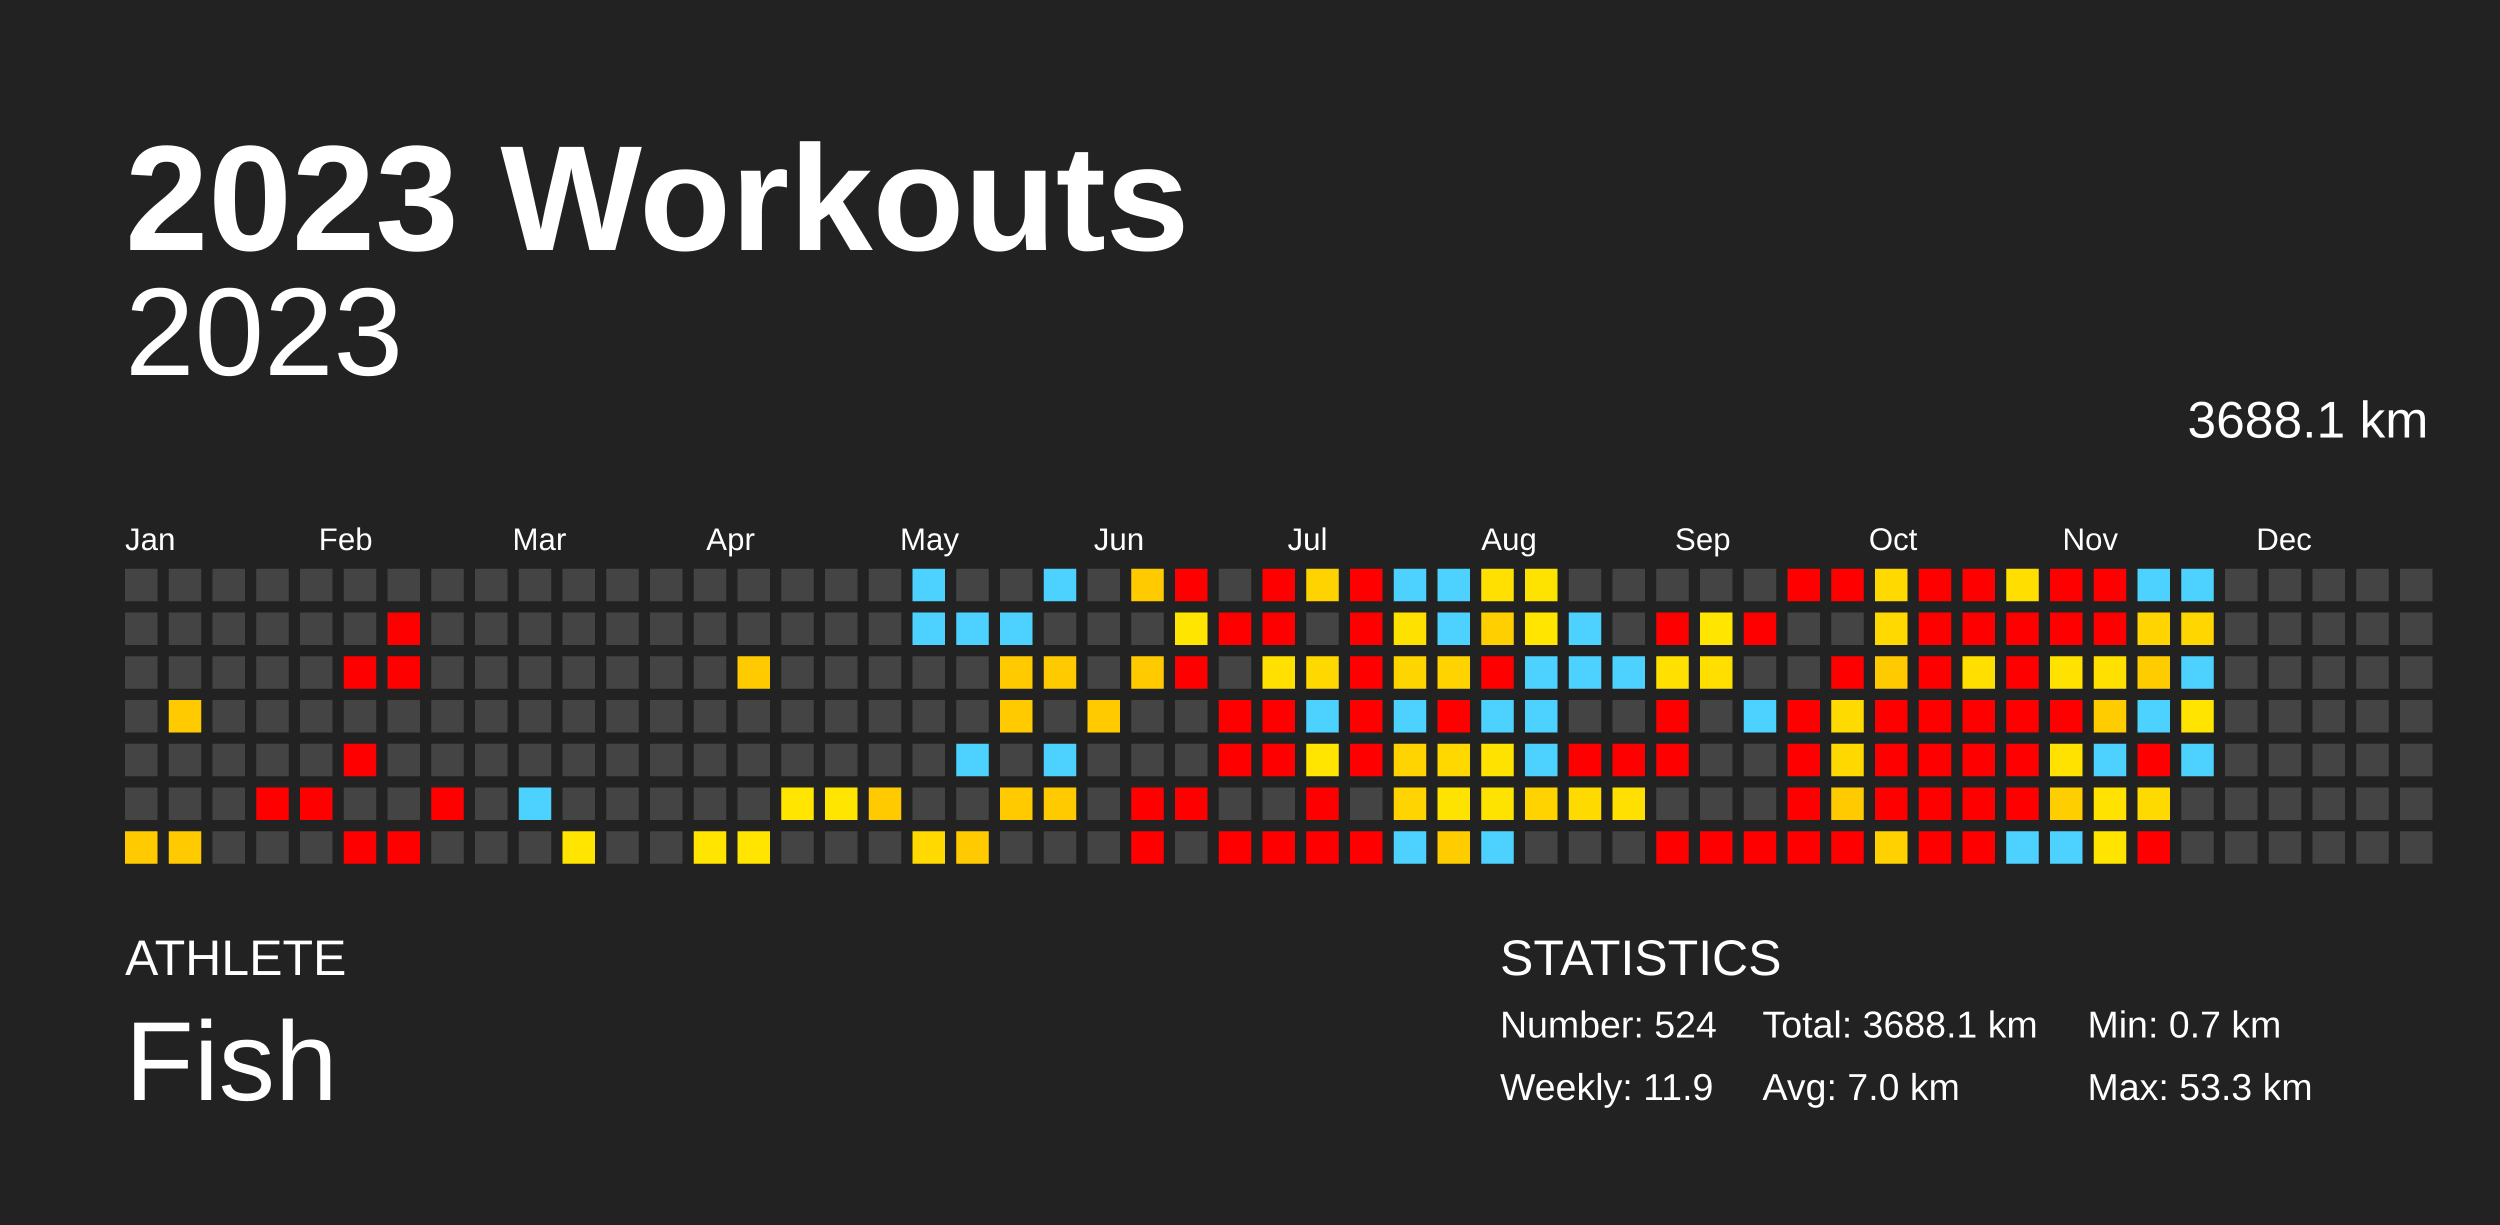
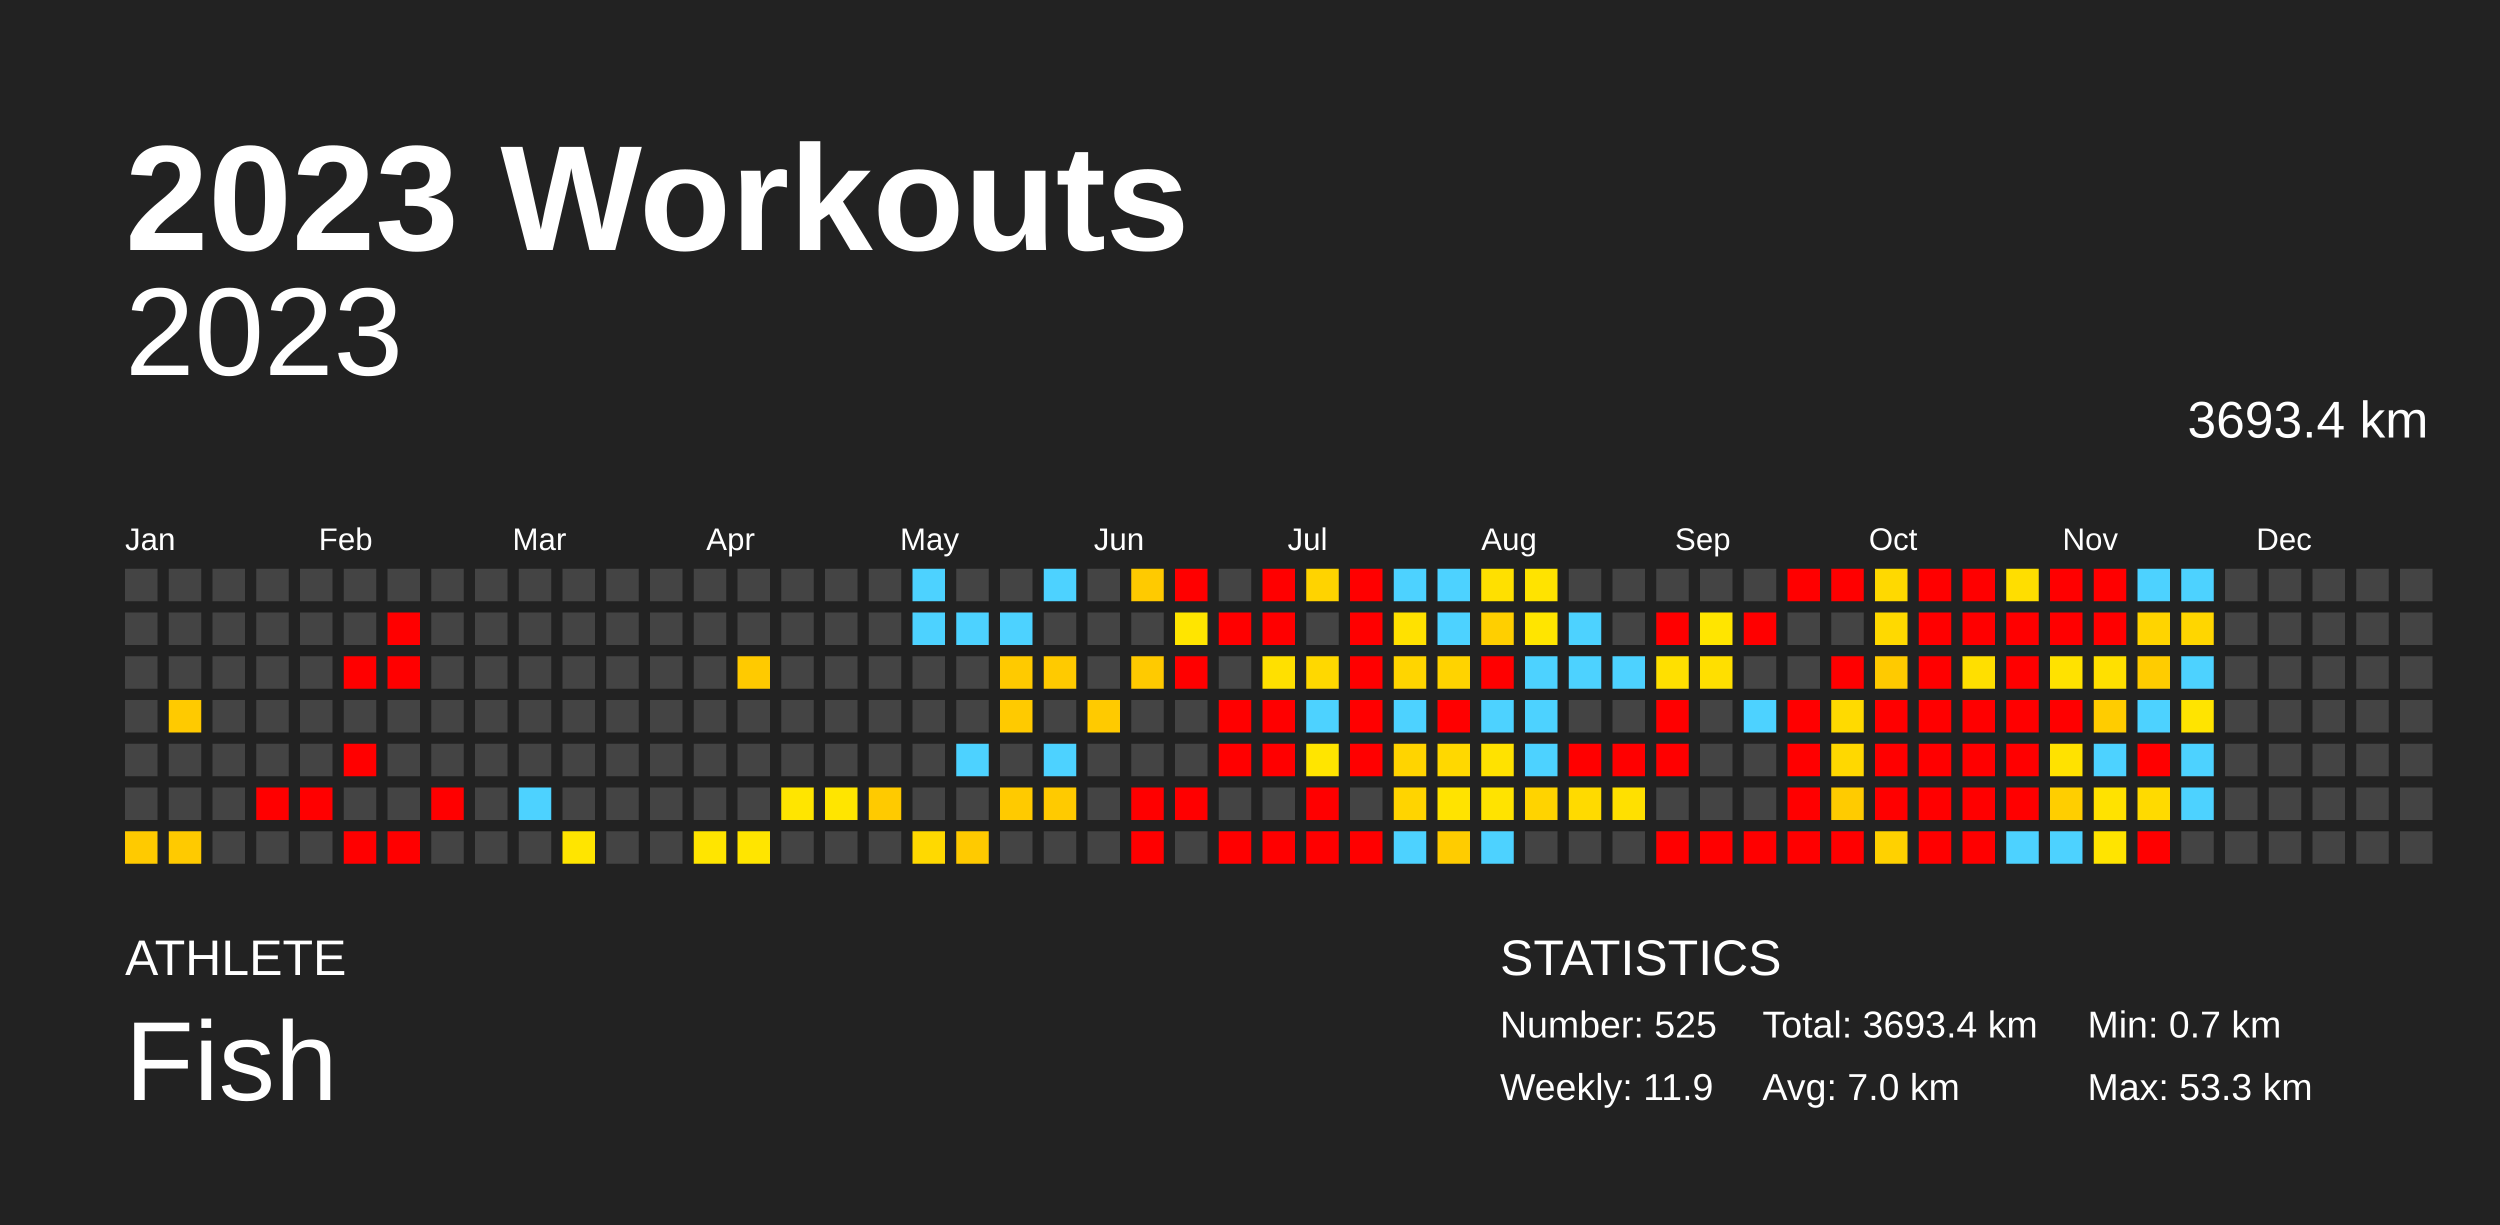
<svg xmlns="http://www.w3.org/2000/svg" baseProfile="full" height="98mm" version="1.1" viewBox="0,0,200,98" width="200mm">
  <defs />
  <rect fill="#222222" height="98" width="200" x="0" y="0" />
  <text fill="#FFFFFF" style="font-size:12px; font-family:Arial; font-weight:bold;" x="10" y="20">2023 Workouts</text>
  <text fill="#FFFFFF" style="font-size:4px; font-family:Arial" x="10" y="78">ATHLETE</text>
  <text fill="#FFFFFF" style="font-size:9px; font-family:Arial" x="10" y="88">Fish</text>
  <text fill="#FFFFFF" style="font-size:4px; font-family:Arial" x="120" y="78">STATISTICS</text>
-   <text fill="#FFFFFF" style="font-size:3px; font-family:Arial" x="120" y="83">Number: 524</text>
+   <text fill="#FFFFFF" style="font-size:3px; font-family:Arial" x="120" y="83">Number: 525</text>
  <text fill="#FFFFFF" style="font-size:3px; font-family:Arial" x="120" y="88">Weekly: 11.9</text>
-   <text fill="#FFFFFF" style="font-size:3px; font-family:Arial" x="141" y="83">Total: 3688.1 km</text>
+   <text fill="#FFFFFF" style="font-size:3px; font-family:Arial" x="141" y="83">Total: 3693.4 km</text>
  <text fill="#FFFFFF" style="font-size:3px; font-family:Arial" x="141" y="88">Avg: 7.0 km</text>
  <text fill="#FFFFFF" style="font-size:3px; font-family:Arial" x="167" y="83">Min: 0.7 km</text>
  <text fill="#FFFFFF" style="font-size:3px; font-family:Arial" x="167" y="88">Max: 53.3 km</text>
  <text alignment-baseline="hanging" fill="#FFFFFF" style="font-size:10.0px; font-family:Arial;" x="10" y="30">2023</text>
-   <text alignment-baseline="hanging" fill="#FFFFFF" style="font-size:4.125px; font-family:Arial;" x="175" y="35">3688.1 km</text>
+   <text alignment-baseline="hanging" fill="#FFFFFF" style="font-size:4.125px; font-family:Arial;" x="175" y="35">3693.4 km</text>
  <text fill="#FFFFFF" style="font-size:2.5px; font-family:Arial" x="10.0" y="44">Jan</text>
  <text fill="#FFFFFF" style="font-size:2.5px; font-family:Arial" x="25.5" y="44">Feb</text>
  <text fill="#FFFFFF" style="font-size:2.5px; font-family:Arial" x="41.0" y="44">Mar</text>
  <text fill="#FFFFFF" style="font-size:2.5px; font-family:Arial" x="56.5" y="44">Apr</text>
  <text fill="#FFFFFF" style="font-size:2.5px; font-family:Arial" x="72.0" y="44">May</text>
  <text fill="#FFFFFF" style="font-size:2.5px; font-family:Arial" x="87.5" y="44">Jun</text>
  <text fill="#FFFFFF" style="font-size:2.5px; font-family:Arial" x="103.0" y="44">Jul</text>
  <text fill="#FFFFFF" style="font-size:2.5px; font-family:Arial" x="118.5" y="44">Aug</text>
  <text fill="#FFFFFF" style="font-size:2.5px; font-family:Arial" x="134.0" y="44">Sep</text>
  <text fill="#FFFFFF" style="font-size:2.5px; font-family:Arial" x="149.5" y="44">Oct</text>
  <text fill="#FFFFFF" style="font-size:2.5px; font-family:Arial" x="165.0" y="44">Nov</text>
  <text fill="#FFFFFF" style="font-size:2.5px; font-family:Arial" x="180.5" y="44">Dec</text>
  <rect fill="#444444" height="2.6" width="2.6" x="10.0" y="45.5" />
  <rect fill="#444444" height="2.6" width="2.6" x="10.0" y="49.0" />
  <rect fill="#444444" height="2.6" width="2.6" x="10.0" y="52.5" />
  <rect fill="#444444" height="2.6" width="2.6" x="10.0" y="56.0" />
  <rect fill="#444444" height="2.6" width="2.6" x="10.0" y="59.5" />
  <rect fill="#444444" height="2.6" width="2.6" x="10.0" y="63.0" />
  <rect fill="#ffca00" height="2.6" width="2.6" x="10.0" y="66.5" />
  <rect fill="#444444" height="2.6" width="2.6" x="13.5" y="45.5" />
  <rect fill="#444444" height="2.6" width="2.6" x="13.5" y="49.0" />
  <rect fill="#444444" height="2.6" width="2.6" x="13.5" y="52.5" />
  <rect fill="#ffca00" height="2.6" width="2.6" x="13.5" y="56.0" />
  <rect fill="#444444" height="2.6" width="2.6" x="13.5" y="59.5" />
  <rect fill="#444444" height="2.6" width="2.6" x="13.5" y="63.0" />
  <rect fill="#ffca00" height="2.6" width="2.6" x="13.5" y="66.5" />
  <rect fill="#444444" height="2.6" width="2.6" x="17.0" y="45.5" />
  <rect fill="#444444" height="2.6" width="2.6" x="17.0" y="49.0" />
  <rect fill="#444444" height="2.6" width="2.6" x="17.0" y="52.5" />
  <rect fill="#444444" height="2.6" width="2.6" x="17.0" y="56.0" />
  <rect fill="#444444" height="2.6" width="2.6" x="17.0" y="59.5" />
  <rect fill="#444444" height="2.6" width="2.6" x="17.0" y="63.0" />
  <rect fill="#444444" height="2.6" width="2.6" x="17.0" y="66.5" />
  <rect fill="#444444" height="2.6" width="2.6" x="20.5" y="45.5" />
  <rect fill="#444444" height="2.6" width="2.6" x="20.5" y="49.0" />
  <rect fill="#444444" height="2.6" width="2.6" x="20.5" y="52.5" />
  <rect fill="#444444" height="2.6" width="2.6" x="20.5" y="56.0" />
  <rect fill="#444444" height="2.6" width="2.6" x="20.5" y="59.5" />
  <rect fill="red" height="2.6" width="2.6" x="20.5" y="63.0" />
  <rect fill="#444444" height="2.6" width="2.6" x="20.5" y="66.5" />
  <rect fill="#444444" height="2.6" width="2.6" x="24.0" y="45.5" />
  <rect fill="#444444" height="2.6" width="2.6" x="24.0" y="49.0" />
  <rect fill="#444444" height="2.6" width="2.6" x="24.0" y="52.5" />
  <rect fill="#444444" height="2.6" width="2.6" x="24.0" y="56.0" />
  <rect fill="#444444" height="2.6" width="2.6" x="24.0" y="59.5" />
  <rect fill="red" height="2.6" width="2.6" x="24.0" y="63.0" />
  <rect fill="#444444" height="2.6" width="2.6" x="24.0" y="66.5" />
  <rect fill="#444444" height="2.6" width="2.6" x="27.5" y="45.5" />
  <rect fill="#444444" height="2.6" width="2.6" x="27.5" y="49.0" />
  <rect fill="red" height="2.6" width="2.6" x="27.5" y="52.5" />
  <rect fill="#444444" height="2.6" width="2.6" x="27.5" y="56.0" />
  <rect fill="red" height="2.6" width="2.6" x="27.5" y="59.5" />
  <rect fill="#444444" height="2.6" width="2.6" x="27.5" y="63.0" />
  <rect fill="red" height="2.6" width="2.6" x="27.5" y="66.5" />
  <rect fill="#444444" height="2.6" width="2.6" x="31.0" y="45.5" />
  <rect fill="red" height="2.6" width="2.6" x="31.0" y="49.0" />
  <rect fill="red" height="2.6" width="2.6" x="31.0" y="52.5" />
  <rect fill="#444444" height="2.6" width="2.6" x="31.0" y="56.0" />
  <rect fill="#444444" height="2.6" width="2.6" x="31.0" y="59.5" />
  <rect fill="#444444" height="2.6" width="2.6" x="31.0" y="63.0" />
  <rect fill="red" height="2.6" width="2.6" x="31.0" y="66.5" />
  <rect fill="#444444" height="2.6" width="2.6" x="34.5" y="45.5" />
  <rect fill="#444444" height="2.6" width="2.6" x="34.5" y="49.0" />
  <rect fill="#444444" height="2.6" width="2.6" x="34.5" y="52.5" />
  <rect fill="#444444" height="2.6" width="2.6" x="34.5" y="56.0" />
  <rect fill="#444444" height="2.6" width="2.6" x="34.5" y="59.5" />
  <rect fill="red" height="2.6" width="2.6" x="34.5" y="63.0" />
  <rect fill="#444444" height="2.6" width="2.6" x="34.5" y="66.5" />
  <rect fill="#444444" height="2.6" width="2.6" x="38.0" y="45.5" />
  <rect fill="#444444" height="2.6" width="2.6" x="38.0" y="49.0" />
  <rect fill="#444444" height="2.6" width="2.6" x="38.0" y="52.5" />
  <rect fill="#444444" height="2.6" width="2.6" x="38.0" y="56.0" />
  <rect fill="#444444" height="2.6" width="2.6" x="38.0" y="59.5" />
  <rect fill="#444444" height="2.6" width="2.6" x="38.0" y="63.0" />
  <rect fill="#444444" height="2.6" width="2.6" x="38.0" y="66.5" />
  <rect fill="#444444" height="2.6" width="2.6" x="41.5" y="45.5" />
  <rect fill="#444444" height="2.6" width="2.6" x="41.5" y="49.0" />
  <rect fill="#444444" height="2.6" width="2.6" x="41.5" y="52.5" />
  <rect fill="#444444" height="2.6" width="2.6" x="41.5" y="56.0" />
  <rect fill="#444444" height="2.6" width="2.6" x="41.5" y="59.5" />
  <rect fill="#4dd2ff" height="2.6" width="2.6" x="41.5" y="63.0" />
  <rect fill="#444444" height="2.6" width="2.6" x="41.5" y="66.5" />
  <rect fill="#444444" height="2.6" width="2.6" x="45.0" y="45.5" />
  <rect fill="#444444" height="2.6" width="2.6" x="45.0" y="49.0" />
  <rect fill="#444444" height="2.6" width="2.6" x="45.0" y="52.5" />
  <rect fill="#444444" height="2.6" width="2.6" x="45.0" y="56.0" />
  <rect fill="#444444" height="2.6" width="2.6" x="45.0" y="59.5" />
  <rect fill="#444444" height="2.6" width="2.6" x="45.0" y="63.0" />
  <rect fill="#ffe500" height="2.6" width="2.6" x="45.0" y="66.5" />
  <rect fill="#444444" height="2.6" width="2.6" x="48.5" y="45.5" />
  <rect fill="#444444" height="2.6" width="2.6" x="48.5" y="49.0" />
  <rect fill="#444444" height="2.6" width="2.6" x="48.5" y="52.5" />
  <rect fill="#444444" height="2.6" width="2.6" x="48.5" y="56.0" />
  <rect fill="#444444" height="2.6" width="2.6" x="48.5" y="59.5" />
  <rect fill="#444444" height="2.6" width="2.6" x="48.5" y="63.0" />
  <rect fill="#444444" height="2.6" width="2.6" x="48.5" y="66.5" />
  <rect fill="#444444" height="2.6" width="2.6" x="52.0" y="45.5" />
  <rect fill="#444444" height="2.6" width="2.6" x="52.0" y="49.0" />
  <rect fill="#444444" height="2.6" width="2.6" x="52.0" y="52.5" />
  <rect fill="#444444" height="2.6" width="2.6" x="52.0" y="56.0" />
  <rect fill="#444444" height="2.6" width="2.6" x="52.0" y="59.5" />
  <rect fill="#444444" height="2.6" width="2.6" x="52.0" y="63.0" />
  <rect fill="#444444" height="2.6" width="2.6" x="52.0" y="66.5" />
  <rect fill="#444444" height="2.6" width="2.6" x="55.5" y="45.5" />
  <rect fill="#444444" height="2.6" width="2.6" x="55.5" y="49.0" />
  <rect fill="#444444" height="2.6" width="2.6" x="55.5" y="52.5" />
  <rect fill="#444444" height="2.6" width="2.6" x="55.5" y="56.0" />
  <rect fill="#444444" height="2.6" width="2.6" x="55.5" y="59.5" />
  <rect fill="#444444" height="2.6" width="2.6" x="55.5" y="63.0" />
  <rect fill="#ffe500" height="2.6" width="2.6" x="55.5" y="66.5" />
  <rect fill="#444444" height="2.6" width="2.6" x="59.0" y="45.5" />
  <rect fill="#444444" height="2.6" width="2.6" x="59.0" y="49.0" />
  <rect fill="#ffca00" height="2.6" width="2.6" x="59.0" y="52.5" />
  <rect fill="#444444" height="2.6" width="2.6" x="59.0" y="56.0" />
  <rect fill="#444444" height="2.6" width="2.6" x="59.0" y="59.5" />
  <rect fill="#444444" height="2.6" width="2.6" x="59.0" y="63.0" />
  <rect fill="#ffe500" height="2.6" width="2.6" x="59.0" y="66.5" />
  <rect fill="#444444" height="2.6" width="2.6" x="62.5" y="45.5" />
  <rect fill="#444444" height="2.6" width="2.6" x="62.5" y="49.0" />
  <rect fill="#444444" height="2.6" width="2.6" x="62.5" y="52.5" />
  <rect fill="#444444" height="2.6" width="2.6" x="62.5" y="56.0" />
  <rect fill="#444444" height="2.6" width="2.6" x="62.5" y="59.5" />
  <rect fill="#ffe500" height="2.6" width="2.6" x="62.5" y="63.0" />
  <rect fill="#444444" height="2.6" width="2.6" x="62.5" y="66.5" />
  <rect fill="#444444" height="2.6" width="2.6" x="66.0" y="45.5" />
  <rect fill="#444444" height="2.6" width="2.6" x="66.0" y="49.0" />
  <rect fill="#444444" height="2.6" width="2.6" x="66.0" y="52.5" />
  <rect fill="#444444" height="2.6" width="2.6" x="66.0" y="56.0" />
  <rect fill="#444444" height="2.6" width="2.6" x="66.0" y="59.5" />
  <rect fill="#ffe500" height="2.6" width="2.6" x="66.0" y="63.0" />
  <rect fill="#444444" height="2.6" width="2.6" x="66.0" y="66.5" />
  <rect fill="#444444" height="2.6" width="2.6" x="69.5" y="45.5" />
  <rect fill="#444444" height="2.6" width="2.6" x="69.5" y="49.0" />
  <rect fill="#444444" height="2.6" width="2.6" x="69.5" y="52.5" />
  <rect fill="#444444" height="2.6" width="2.6" x="69.5" y="56.0" />
  <rect fill="#444444" height="2.6" width="2.6" x="69.5" y="59.5" />
  <rect fill="#ffca00" height="2.6" width="2.6" x="69.5" y="63.0" />
  <rect fill="#444444" height="2.6" width="2.6" x="69.5" y="66.5" />
  <rect fill="#4dd2ff" height="2.6" width="2.6" x="73.0" y="45.5" />
  <rect fill="#4dd2ff" height="2.6" width="2.6" x="73.0" y="49.0" />
  <rect fill="#444444" height="2.6" width="2.6" x="73.0" y="52.5" />
  <rect fill="#444444" height="2.6" width="2.6" x="73.0" y="56.0" />
  <rect fill="#444444" height="2.6" width="2.6" x="73.0" y="59.5" />
  <rect fill="#444444" height="2.6" width="2.6" x="73.0" y="63.0" />
  <rect fill="#ffd900" height="2.6" width="2.6" x="73.0" y="66.5" />
  <rect fill="#444444" height="2.6" width="2.6" x="76.5" y="45.5" />
  <rect fill="#4dd2ff" height="2.6" width="2.6" x="76.5" y="49.0" />
  <rect fill="#444444" height="2.6" width="2.6" x="76.5" y="52.5" />
  <rect fill="#444444" height="2.6" width="2.6" x="76.5" y="56.0" />
  <rect fill="#4dd2ff" height="2.6" width="2.6" x="76.5" y="59.5" />
  <rect fill="#444444" height="2.6" width="2.6" x="76.5" y="63.0" />
  <rect fill="#ffca00" height="2.6" width="2.6" x="76.5" y="66.5" />
  <rect fill="#444444" height="2.6" width="2.6" x="80.0" y="45.5" />
  <rect fill="#4dd2ff" height="2.6" width="2.6" x="80.0" y="49.0" />
  <rect fill="#ffca00" height="2.6" width="2.6" x="80.0" y="52.5" />
  <rect fill="#ffca00" height="2.6" width="2.6" x="80.0" y="56.0" />
  <rect fill="#444444" height="2.6" width="2.6" x="80.0" y="59.5" />
  <rect fill="#ffca00" height="2.6" width="2.6" x="80.0" y="63.0" />
  <rect fill="#444444" height="2.6" width="2.6" x="80.0" y="66.5" />
  <rect fill="#4dd2ff" height="2.6" width="2.6" x="83.5" y="45.5" />
  <rect fill="#444444" height="2.6" width="2.6" x="83.5" y="49.0" />
  <rect fill="#ffca00" height="2.6" width="2.6" x="83.5" y="52.5" />
  <rect fill="#444444" height="2.6" width="2.6" x="83.5" y="56.0" />
  <rect fill="#4dd2ff" height="2.6" width="2.6" x="83.5" y="59.5" />
  <rect fill="#ffca00" height="2.6" width="2.6" x="83.5" y="63.0" />
  <rect fill="#444444" height="2.6" width="2.6" x="83.5" y="66.5" />
  <rect fill="#444444" height="2.6" width="2.6" x="87.0" y="45.5" />
  <rect fill="#444444" height="2.6" width="2.6" x="87.0" y="49.0" />
  <rect fill="#444444" height="2.6" width="2.6" x="87.0" y="52.5" />
  <rect fill="#ffca00" height="2.6" width="2.6" x="87.0" y="56.0" />
  <rect fill="#444444" height="2.6" width="2.6" x="87.0" y="59.5" />
  <rect fill="#444444" height="2.6" width="2.6" x="87.0" y="63.0" />
  <rect fill="#444444" height="2.6" width="2.6" x="87.0" y="66.5" />
  <rect fill="#ffca00" height="2.6" width="2.6" x="90.5" y="45.5" />
  <rect fill="#444444" height="2.6" width="2.6" x="90.5" y="49.0" />
  <rect fill="#ffca00" height="2.6" width="2.6" x="90.5" y="52.5" />
  <rect fill="#444444" height="2.6" width="2.6" x="90.5" y="56.0" />
  <rect fill="#444444" height="2.6" width="2.6" x="90.5" y="59.5" />
  <rect fill="red" height="2.6" width="2.6" x="90.5" y="63.0" />
  <rect fill="red" height="2.6" width="2.6" x="90.5" y="66.5" />
  <rect fill="red" height="2.6" width="2.6" x="94.0" y="45.5" />
  <rect fill="#ffe500" height="2.6" width="2.6" x="94.0" y="49.0" />
  <rect fill="red" height="2.6" width="2.6" x="94.0" y="52.5" />
  <rect fill="#444444" height="2.6" width="2.6" x="94.0" y="56.0" />
  <rect fill="#444444" height="2.6" width="2.6" x="94.0" y="59.5" />
  <rect fill="red" height="2.6" width="2.6" x="94.0" y="63.0" />
  <rect fill="#444444" height="2.6" width="2.6" x="94.0" y="66.5" />
  <rect fill="#444444" height="2.6" width="2.6" x="97.5" y="45.5" />
  <rect fill="red" height="2.6" width="2.6" x="97.5" y="49.0" />
  <rect fill="#444444" height="2.6" width="2.6" x="97.5" y="52.5" />
  <rect fill="red" height="2.6" width="2.6" x="97.5" y="56.0" />
  <rect fill="red" height="2.6" width="2.6" x="97.5" y="59.5" />
  <rect fill="#444444" height="2.6" width="2.6" x="97.5" y="63.0" />
  <rect fill="red" height="2.6" width="2.6" x="97.5" y="66.5" />
  <rect fill="red" height="2.6" width="2.6" x="101.0" y="45.5" />
  <rect fill="red" height="2.6" width="2.6" x="101.0" y="49.0" />
  <rect fill="#ffe000" height="2.6" width="2.6" x="101.0" y="52.5" />
  <rect fill="red" height="2.6" width="2.6" x="101.0" y="56.0" />
  <rect fill="red" height="2.6" width="2.6" x="101.0" y="59.5" />
  <rect fill="#444444" height="2.6" width="2.6" x="101.0" y="63.0" />
  <rect fill="red" height="2.6" width="2.6" x="101.0" y="66.5" />
  <rect fill="#ffd300" height="2.6" width="2.6" x="104.5" y="45.5" />
  <rect fill="#444444" height="2.6" width="2.6" x="104.5" y="49.0" />
  <rect fill="#ffd800" height="2.6" width="2.6" x="104.5" y="52.5" />
  <rect fill="#4dd2ff" height="2.6" width="2.6" x="104.5" y="56.0" />
  <rect fill="#ffe500" height="2.6" width="2.6" x="104.5" y="59.5" />
  <rect fill="red" height="2.6" width="2.6" x="104.5" y="63.0" />
  <rect fill="red" height="2.6" width="2.6" x="104.5" y="66.5" />
  <rect fill="red" height="2.6" width="2.6" x="108.0" y="45.5" />
  <rect fill="red" height="2.6" width="2.6" x="108.0" y="49.0" />
  <rect fill="red" height="2.6" width="2.6" x="108.0" y="52.5" />
  <rect fill="red" height="2.6" width="2.6" x="108.0" y="56.0" />
  <rect fill="red" height="2.6" width="2.6" x="108.0" y="59.5" />
  <rect fill="#444444" height="2.6" width="2.6" x="108.0" y="63.0" />
  <rect fill="red" height="2.6" width="2.6" x="108.0" y="66.5" />
  <rect fill="#4dd2ff" height="2.6" width="2.6" x="111.5" y="45.5" />
  <rect fill="#ffe100" height="2.6" width="2.6" x="111.5" y="49.0" />
  <rect fill="#ffd500" height="2.6" width="2.6" x="111.5" y="52.5" />
  <rect fill="#4dd2ff" height="2.6" width="2.6" x="111.5" y="56.0" />
  <rect fill="#ffd400" height="2.6" width="2.6" x="111.5" y="59.5" />
  <rect fill="#ffd400" height="2.6" width="2.6" x="111.5" y="63.0" />
  <rect fill="#4dd2ff" height="2.6" width="2.6" x="111.5" y="66.5" />
  <rect fill="#4dd2ff" height="2.6" width="2.6" x="115.0" y="45.5" />
  <rect fill="#4dd2ff" height="2.6" width="2.6" x="115.0" y="49.0" />
  <rect fill="#ffd300" height="2.6" width="2.6" x="115.0" y="52.5" />
  <rect fill="red" height="2.6" width="2.6" x="115.0" y="56.0" />
  <rect fill="#ffd800" height="2.6" width="2.6" x="115.0" y="59.5" />
  <rect fill="#ffe300" height="2.6" width="2.6" x="115.0" y="63.0" />
  <rect fill="#ffcc00" height="2.6" width="2.6" x="115.0" y="66.5" />
  <rect fill="#ffe000" height="2.6" width="2.6" x="118.5" y="45.5" />
  <rect fill="#ffcf00" height="2.6" width="2.6" x="118.5" y="49.0" />
  <rect fill="red" height="2.6" width="2.6" x="118.5" y="52.5" />
  <rect fill="#4dd2ff" height="2.6" width="2.6" x="118.5" y="56.0" />
  <rect fill="#ffe200" height="2.6" width="2.6" x="118.5" y="59.5" />
  <rect fill="#ffe300" height="2.6" width="2.6" x="118.5" y="63.0" />
  <rect fill="#4dd2ff" height="2.6" width="2.6" x="118.5" y="66.5" />
  <rect fill="#ffe300" height="2.6" width="2.6" x="122.0" y="45.5" />
  <rect fill="#ffe500" height="2.6" width="2.6" x="122.0" y="49.0" />
  <rect fill="#4dd2ff" height="2.6" width="2.6" x="122.0" y="52.5" />
  <rect fill="#4dd2ff" height="2.6" width="2.6" x="122.0" y="56.0" />
  <rect fill="#4dd2ff" height="2.6" width="2.6" x="122.0" y="59.5" />
  <rect fill="#ffd300" height="2.6" width="2.6" x="122.0" y="63.0" />
  <rect fill="#444444" height="2.6" width="2.6" x="122.0" y="66.5" />
  <rect fill="#444444" height="2.6" width="2.6" x="125.5" y="45.5" />
  <rect fill="#4dd2ff" height="2.6" width="2.6" x="125.5" y="49.0" />
  <rect fill="#4dd2ff" height="2.6" width="2.6" x="125.5" y="52.5" />
  <rect fill="#444444" height="2.6" width="2.6" x="125.5" y="56.0" />
  <rect fill="red" height="2.6" width="2.6" x="125.5" y="59.5" />
  <rect fill="#ffda00" height="2.6" width="2.6" x="125.5" y="63.0" />
  <rect fill="#444444" height="2.6" width="2.6" x="125.5" y="66.5" />
  <rect fill="#444444" height="2.6" width="2.6" x="129.0" y="45.5" />
  <rect fill="#444444" height="2.6" width="2.6" x="129.0" y="49.0" />
  <rect fill="#4dd2ff" height="2.6" width="2.6" x="129.0" y="52.5" />
  <rect fill="#444444" height="2.6" width="2.6" x="129.0" y="56.0" />
  <rect fill="red" height="2.6" width="2.6" x="129.0" y="59.5" />
  <rect fill="#ffe000" height="2.6" width="2.6" x="129.0" y="63.0" />
  <rect fill="#444444" height="2.6" width="2.6" x="129.0" y="66.5" />
  <rect fill="#444444" height="2.6" width="2.6" x="132.5" y="45.5" />
  <rect fill="red" height="2.6" width="2.6" x="132.5" y="49.0" />
  <rect fill="#ffe000" height="2.6" width="2.6" x="132.5" y="52.5" />
  <rect fill="red" height="2.6" width="2.6" x="132.5" y="56.0" />
  <rect fill="red" height="2.6" width="2.6" x="132.5" y="59.5" />
  <rect fill="#444444" height="2.6" width="2.6" x="132.5" y="63.0" />
  <rect fill="red" height="2.6" width="2.6" x="132.5" y="66.5" />
  <rect fill="#444444" height="2.6" width="2.6" x="136.0" y="45.5" />
  <rect fill="#ffe500" height="2.6" width="2.6" x="136.0" y="49.0" />
  <rect fill="#ffdf00" height="2.6" width="2.6" x="136.0" y="52.5" />
  <rect fill="#444444" height="2.6" width="2.6" x="136.0" y="56.0" />
  <rect fill="#444444" height="2.6" width="2.6" x="136.0" y="59.5" />
  <rect fill="#444444" height="2.6" width="2.6" x="136.0" y="63.0" />
  <rect fill="red" height="2.6" width="2.6" x="136.0" y="66.5" />
  <rect fill="#444444" height="2.6" width="2.6" x="139.5" y="45.5" />
  <rect fill="red" height="2.6" width="2.6" x="139.5" y="49.0" />
  <rect fill="#444444" height="2.6" width="2.6" x="139.5" y="52.5" />
  <rect fill="#4dd2ff" height="2.6" width="2.6" x="139.5" y="56.0" />
  <rect fill="#444444" height="2.6" width="2.6" x="139.5" y="59.5" />
  <rect fill="#444444" height="2.6" width="2.6" x="139.5" y="63.0" />
  <rect fill="red" height="2.6" width="2.6" x="139.5" y="66.5" />
  <rect fill="red" height="2.6" width="2.6" x="143.0" y="45.5" />
  <rect fill="#444444" height="2.6" width="2.6" x="143.0" y="49.0" />
  <rect fill="#444444" height="2.6" width="2.6" x="143.0" y="52.5" />
  <rect fill="red" height="2.6" width="2.6" x="143.0" y="56.0" />
  <rect fill="red" height="2.6" width="2.6" x="143.0" y="59.5" />
  <rect fill="red" height="2.6" width="2.6" x="143.0" y="63.0" />
  <rect fill="red" height="2.6" width="2.6" x="143.0" y="66.5" />
  <rect fill="red" height="2.6" width="2.6" x="146.5" y="45.5" />
  <rect fill="#444444" height="2.6" width="2.6" x="146.5" y="49.0" />
  <rect fill="red" height="2.6" width="2.6" x="146.5" y="52.5" />
  <rect fill="#ffda00" height="2.6" width="2.6" x="146.5" y="56.0" />
  <rect fill="#ffd800" height="2.6" width="2.6" x="146.5" y="59.5" />
  <rect fill="#ffcb00" height="2.6" width="2.6" x="146.5" y="63.0" />
  <rect fill="red" height="2.6" width="2.6" x="146.5" y="66.5" />
  <rect fill="#ffd900" height="2.6" width="2.6" x="150.0" y="45.5" />
  <rect fill="#ffd900" height="2.6" width="2.6" x="150.0" y="49.0" />
  <rect fill="#ffca00" height="2.6" width="2.6" x="150.0" y="52.5" />
  <rect fill="red" height="2.6" width="2.6" x="150.0" y="56.0" />
  <rect fill="red" height="2.6" width="2.6" x="150.0" y="59.5" />
  <rect fill="red" height="2.6" width="2.6" x="150.0" y="63.0" />
  <rect fill="#ffd100" height="2.6" width="2.6" x="150.0" y="66.5" />
  <rect fill="red" height="2.6" width="2.6" x="153.5" y="45.5" />
  <rect fill="red" height="2.6" width="2.6" x="153.5" y="49.0" />
  <rect fill="red" height="2.6" width="2.6" x="153.5" y="52.5" />
  <rect fill="red" height="2.6" width="2.6" x="153.5" y="56.0" />
  <rect fill="red" height="2.6" width="2.6" x="153.5" y="59.5" />
  <rect fill="red" height="2.6" width="2.6" x="153.5" y="63.0" />
  <rect fill="red" height="2.6" width="2.6" x="153.5" y="66.5" />
  <rect fill="red" height="2.6" width="2.6" x="157.0" y="45.5" />
  <rect fill="red" height="2.6" width="2.6" x="157.0" y="49.0" />
  <rect fill="#ffdf00" height="2.6" width="2.6" x="157.0" y="52.5" />
  <rect fill="red" height="2.6" width="2.6" x="157.0" y="56.0" />
  <rect fill="red" height="2.6" width="2.6" x="157.0" y="59.5" />
  <rect fill="red" height="2.6" width="2.6" x="157.0" y="63.0" />
  <rect fill="red" height="2.6" width="2.6" x="157.0" y="66.5" />
  <rect fill="#ffde00" height="2.6" width="2.6" x="160.5" y="45.5" />
  <rect fill="red" height="2.6" width="2.6" x="160.5" y="49.0" />
  <rect fill="red" height="2.6" width="2.6" x="160.5" y="52.5" />
  <rect fill="red" height="2.6" width="2.6" x="160.5" y="56.0" />
  <rect fill="red" height="2.6" width="2.6" x="160.5" y="59.5" />
  <rect fill="red" height="2.6" width="2.6" x="160.5" y="63.0" />
  <rect fill="#4dd2ff" height="2.6" width="2.6" x="160.5" y="66.5" />
  <rect fill="red" height="2.6" width="2.6" x="164.0" y="45.5" />
  <rect fill="red" height="2.6" width="2.6" x="164.0" y="49.0" />
  <rect fill="#ffe200" height="2.6" width="2.6" x="164.0" y="52.5" />
  <rect fill="red" height="2.6" width="2.6" x="164.0" y="56.0" />
  <rect fill="#ffe200" height="2.6" width="2.6" x="164.0" y="59.5" />
  <rect fill="#ffce00" height="2.6" width="2.6" x="164.0" y="63.0" />
  <rect fill="#4dd2ff" height="2.6" width="2.6" x="164.0" y="66.5" />
  <rect fill="red" height="2.6" width="2.6" x="167.5" y="45.5" />
  <rect fill="red" height="2.6" width="2.6" x="167.5" y="49.0" />
  <rect fill="#ffe000" height="2.6" width="2.6" x="167.5" y="52.5" />
  <rect fill="#ffcc00" height="2.6" width="2.6" x="167.5" y="56.0" />
  <rect fill="#4dd2ff" height="2.6" width="2.6" x="167.5" y="59.5" />
  <rect fill="#ffe200" height="2.6" width="2.6" x="167.5" y="63.0" />
  <rect fill="#ffe400" height="2.6" width="2.6" x="167.5" y="66.5" />
  <rect fill="#4dd2ff" height="2.6" width="2.6" x="171.0" y="45.5" />
  <rect fill="#ffd400" height="2.6" width="2.6" x="171.0" y="49.0" />
  <rect fill="#ffcc00" height="2.6" width="2.6" x="171.0" y="52.5" />
  <rect fill="#4dd2ff" height="2.6" width="2.6" x="171.0" y="56.0" />
  <rect fill="red" height="2.6" width="2.6" x="171.0" y="59.5" />
  <rect fill="#ffda00" height="2.6" width="2.6" x="171.0" y="63.0" />
  <rect fill="red" height="2.6" width="2.6" x="171.0" y="66.5" />
  <rect fill="#4dd2ff" height="2.6" width="2.6" x="174.5" y="45.5" />
  <rect fill="#ffd600" height="2.6" width="2.6" x="174.5" y="49.0" />
  <rect fill="#4dd2ff" height="2.6" width="2.6" x="174.5" y="52.5" />
  <rect fill="#ffe400" height="2.6" width="2.6" x="174.5" y="56.0" />
  <rect fill="#4dd2ff" height="2.6" width="2.6" x="174.5" y="59.5" />
-   <rect fill="#444444" height="2.6" width="2.6" x="174.5" y="63.0" />
+   <rect fill="#4dd2ff" height="2.6" width="2.6" x="174.5" y="63.0" />
  <rect fill="#444444" height="2.6" width="2.6" x="174.5" y="66.5" />
  <rect fill="#444444" height="2.6" width="2.6" x="178.0" y="45.5" />
  <rect fill="#444444" height="2.6" width="2.6" x="178.0" y="49.0" />
  <rect fill="#444444" height="2.6" width="2.6" x="178.0" y="52.5" />
  <rect fill="#444444" height="2.6" width="2.6" x="178.0" y="56.0" />
  <rect fill="#444444" height="2.6" width="2.6" x="178.0" y="59.5" />
  <rect fill="#444444" height="2.6" width="2.6" x="178.0" y="63.0" />
  <rect fill="#444444" height="2.6" width="2.6" x="178.0" y="66.5" />
  <rect fill="#444444" height="2.6" width="2.6" x="181.5" y="45.5" />
  <rect fill="#444444" height="2.6" width="2.6" x="181.5" y="49.0" />
  <rect fill="#444444" height="2.6" width="2.6" x="181.5" y="52.5" />
  <rect fill="#444444" height="2.6" width="2.6" x="181.5" y="56.0" />
  <rect fill="#444444" height="2.6" width="2.6" x="181.5" y="59.5" />
  <rect fill="#444444" height="2.6" width="2.6" x="181.5" y="63.0" />
  <rect fill="#444444" height="2.6" width="2.6" x="181.5" y="66.5" />
  <rect fill="#444444" height="2.6" width="2.6" x="185.0" y="45.5" />
  <rect fill="#444444" height="2.6" width="2.6" x="185.0" y="49.0" />
  <rect fill="#444444" height="2.6" width="2.6" x="185.0" y="52.5" />
  <rect fill="#444444" height="2.6" width="2.6" x="185.0" y="56.0" />
  <rect fill="#444444" height="2.6" width="2.6" x="185.0" y="59.5" />
  <rect fill="#444444" height="2.6" width="2.6" x="185.0" y="63.0" />
  <rect fill="#444444" height="2.6" width="2.6" x="185.0" y="66.5" />
  <rect fill="#444444" height="2.6" width="2.6" x="188.5" y="45.5" />
  <rect fill="#444444" height="2.6" width="2.6" x="188.5" y="49.0" />
  <rect fill="#444444" height="2.6" width="2.6" x="188.5" y="52.5" />
  <rect fill="#444444" height="2.6" width="2.6" x="188.5" y="56.0" />
  <rect fill="#444444" height="2.6" width="2.6" x="188.5" y="59.5" />
  <rect fill="#444444" height="2.6" width="2.6" x="188.5" y="63.0" />
  <rect fill="#444444" height="2.6" width="2.6" x="188.5" y="66.5" />
  <rect fill="#444444" height="2.6" width="2.6" x="192.0" y="45.5" />
  <rect fill="#444444" height="2.6" width="2.6" x="192.0" y="49.0" />
  <rect fill="#444444" height="2.6" width="2.6" x="192.0" y="52.5" />
  <rect fill="#444444" height="2.6" width="2.6" x="192.0" y="56.0" />
  <rect fill="#444444" height="2.6" width="2.6" x="192.0" y="59.5" />
  <rect fill="#444444" height="2.6" width="2.6" x="192.0" y="63.0" />
  <rect fill="#444444" height="2.6" width="2.6" x="192.0" y="66.5" />
</svg>
